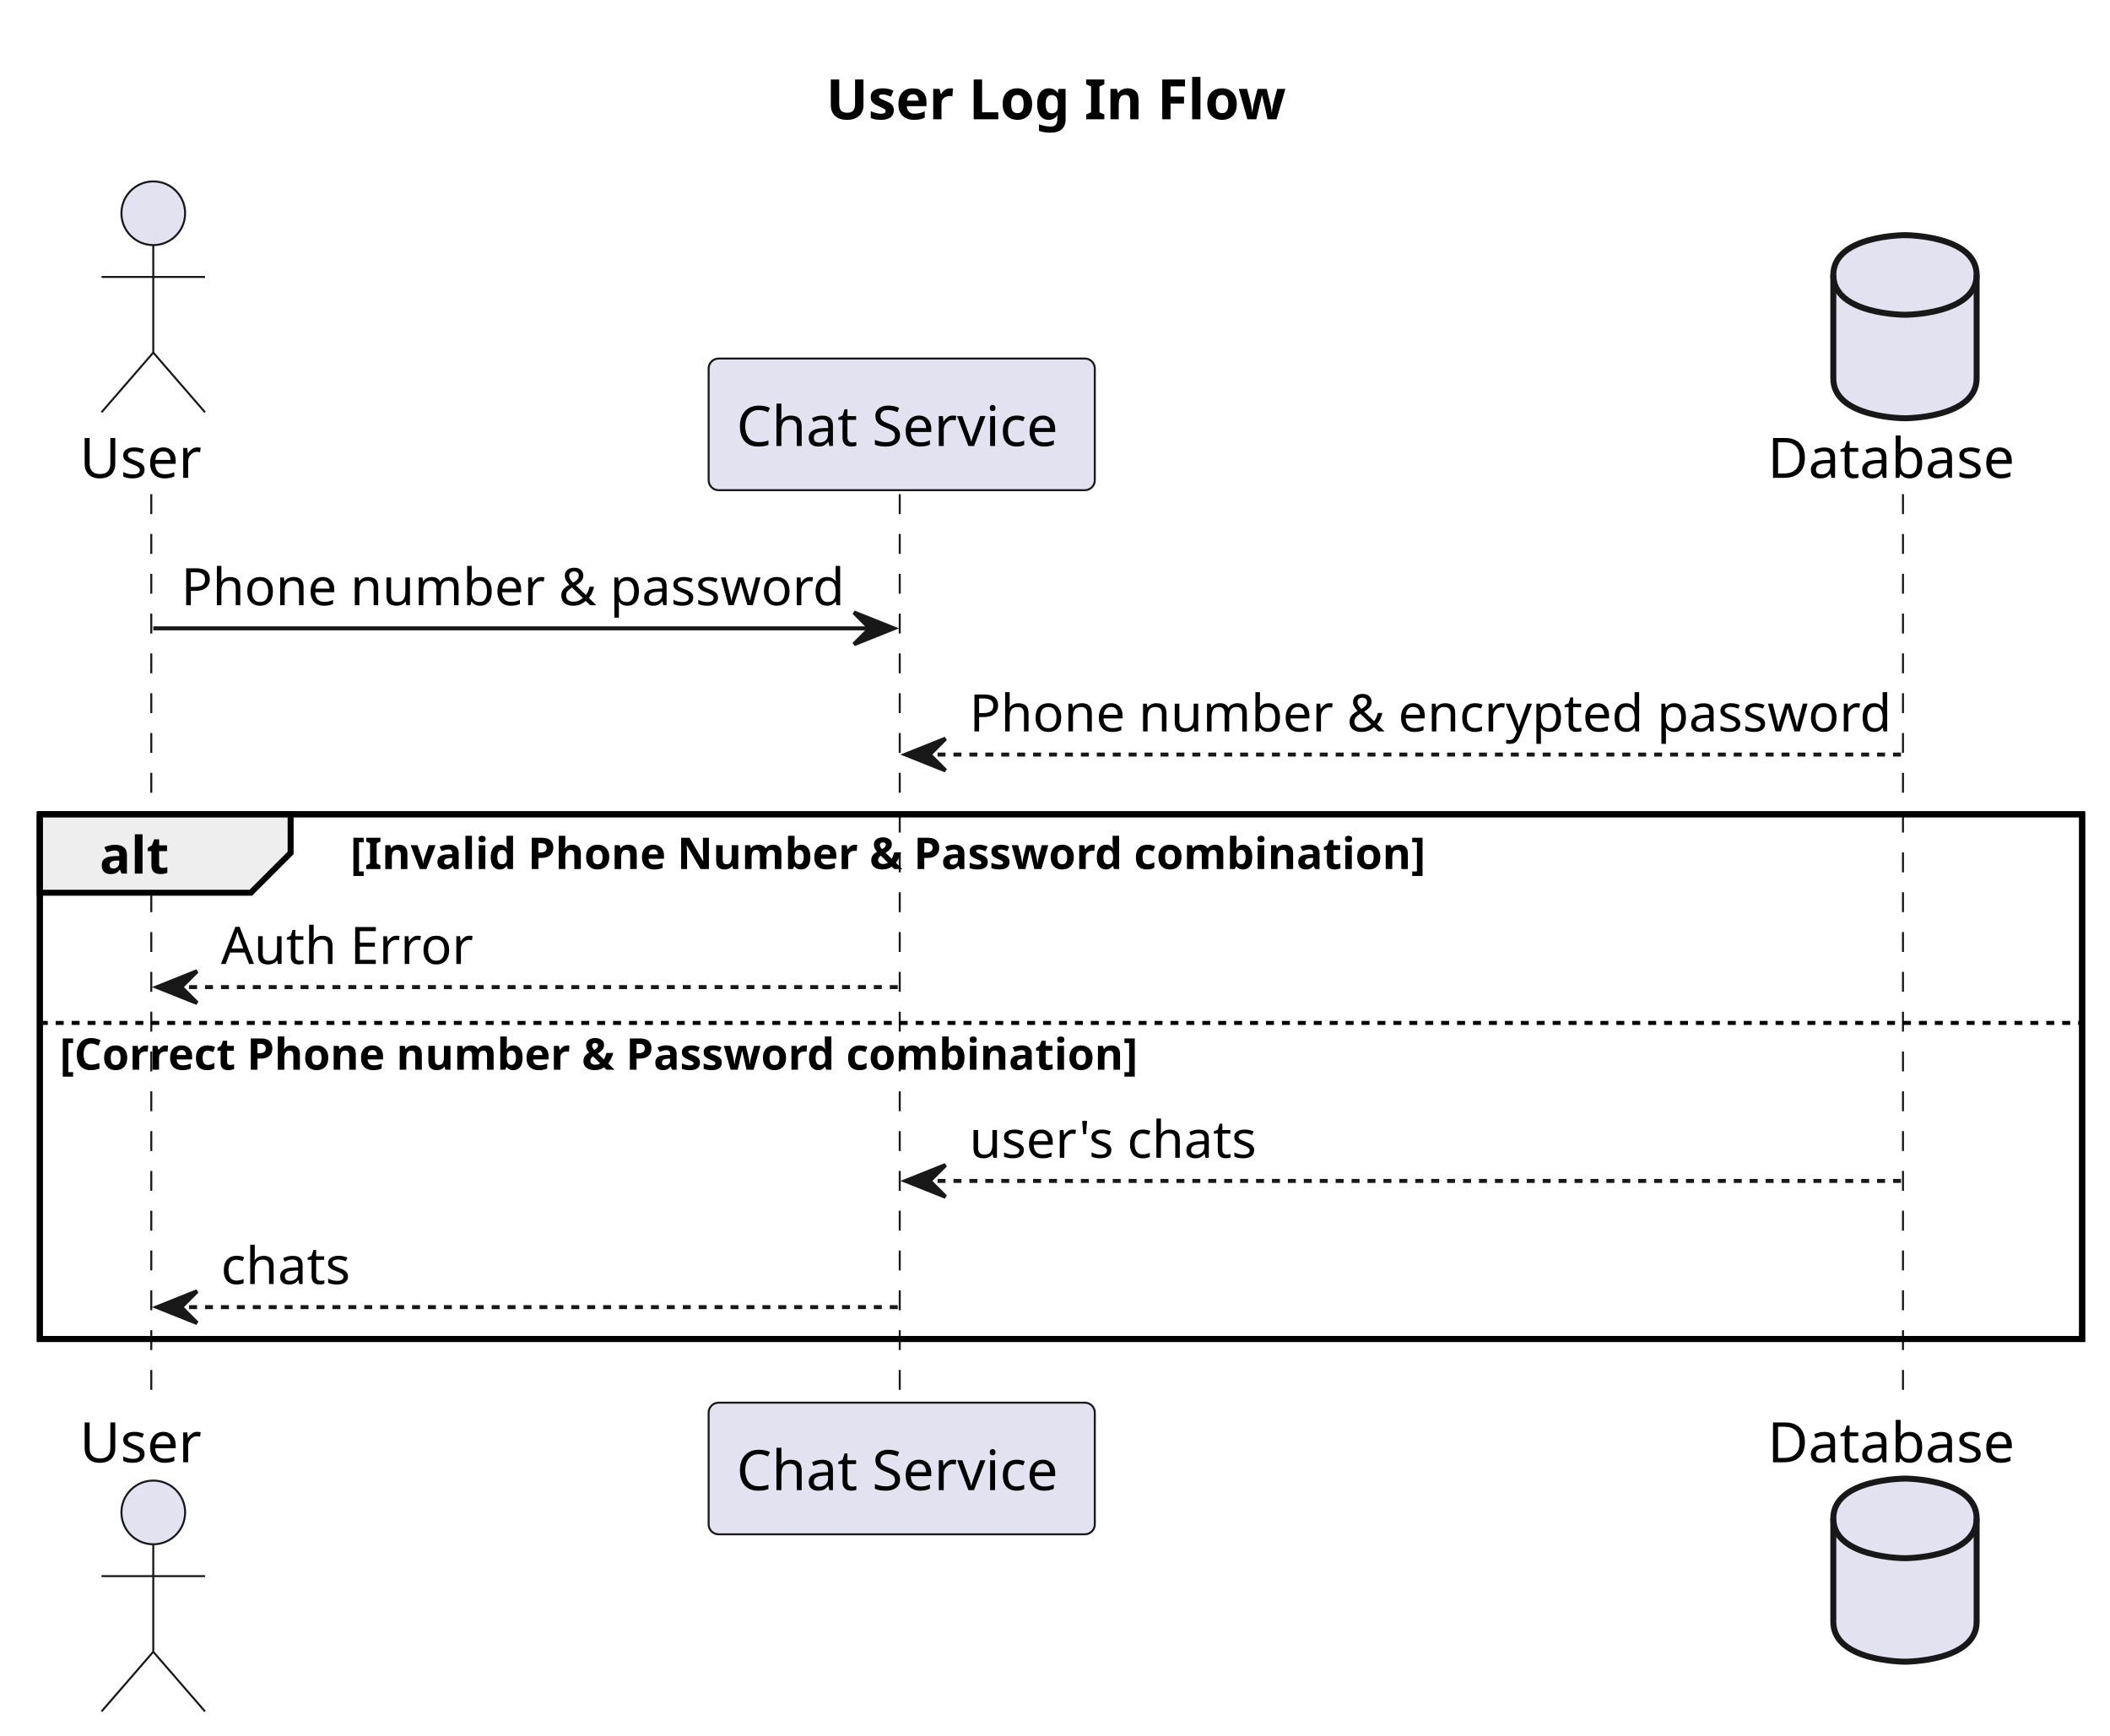
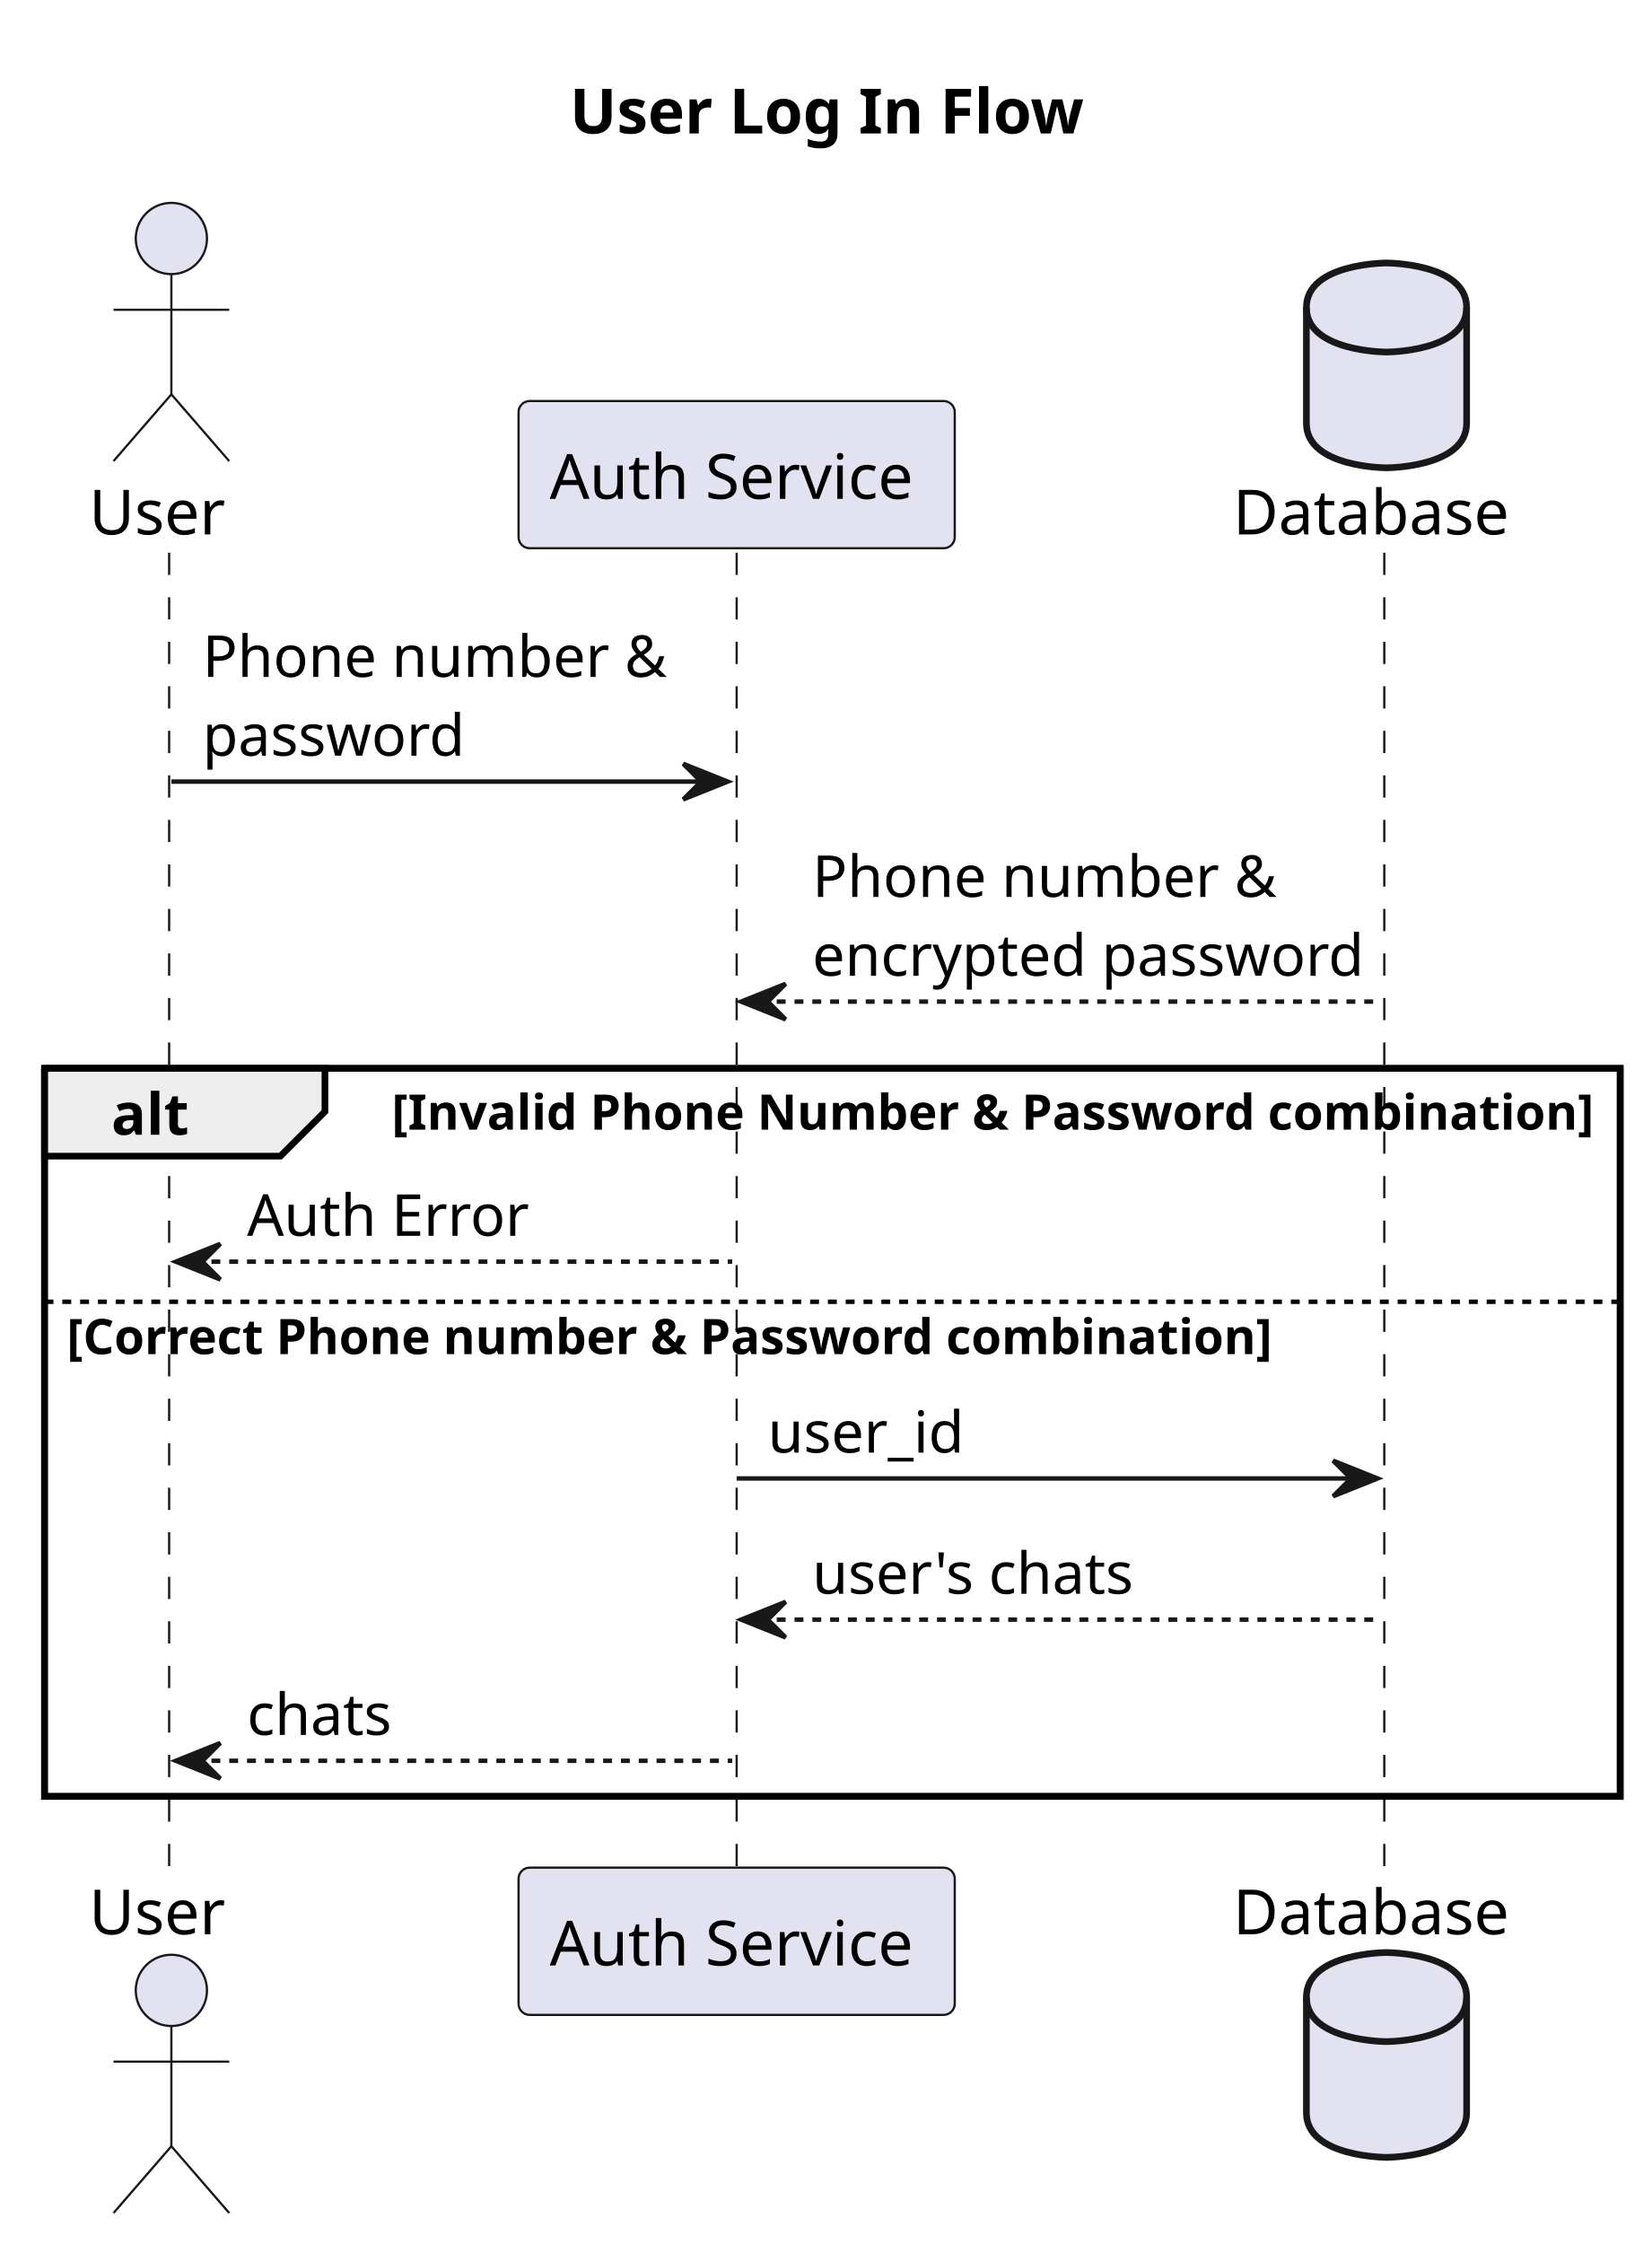
- <svg xmlns="http://www.w3.org/2000/svg" contentStyleType="text/css" height="436px" preserveAspectRatio="none" style="width:530px;height:436px;background:#FFFFFF;" version="1.1" viewBox="0 0 530 436" width="530px" zoomAndPan="magnify">
+ <svg xmlns="http://www.w3.org/2000/svg" contentStyleType="text/css" height="504px" preserveAspectRatio="none" style="width:371px;height:504px;background:#FFFFFF;" version="1.1" viewBox="0 0 371 504" width="371px" zoomAndPan="magnify">
  <defs />
  <g>
-     <text fill="#000000" font-family="sans-serif" font-size="14" font-weight="bold" lengthAdjust="spacing" textLength="117" x="207.5" y="29.966">User Log In Flow</text>
-     <rect fill="none" height="131.806" style="stroke:#000000;stroke-width:1.5;" width="513" x="10" y="204.548" />
-     <line style="stroke:#181818;stroke-width:0.5;stroke-dasharray:5.0,5.0;" x1="38" x2="38" y1="124.136" y2="353.354" />
-     <line style="stroke:#181818;stroke-width:0.5;stroke-dasharray:5.0,5.0;" x1="226" x2="226" y1="124.136" y2="353.354" />
-     <line style="stroke:#181818;stroke-width:0.5;stroke-dasharray:5.0,5.0;" x1="478" x2="478" y1="124.136" y2="353.354" />
+     <text fill="#000000" font-family="sans-serif" font-size="14" font-weight="bold" lengthAdjust="spacing" textLength="117" x="128" y="29.966">User Log In Flow</text>
+     <rect fill="none" height="163.512" style="stroke:#000000;stroke-width:1.5;" width="354" x="10" y="239.96" />
+     <line style="stroke:#181818;stroke-width:0.5;stroke-dasharray:5.0,5.0;" x1="38" x2="38" y1="124.136" y2="420.472" />
+     <line style="stroke:#181818;stroke-width:0.5;stroke-dasharray:5.0,5.0;" x1="165.5" x2="165.5" y1="124.136" y2="420.472" />
+     <line style="stroke:#181818;stroke-width:0.5;stroke-dasharray:5.0,5.0;" x1="311" x2="311" y1="124.136" y2="420.472" />
    <text fill="#000000" font-family="sans-serif" font-size="14" lengthAdjust="spacing" textLength="31" x="20" y="120.034">User</text>
    <ellipse cx="38.5" cy="53.568" fill="#E2E2F0" rx="8" ry="8" style="stroke:#181818;stroke-width:0.5;" />
    <path d="M38.5,61.568 L38.5,88.568 M25.5,69.568 L51.5,69.568 M38.5,88.568 L25.5,103.568 M38.5,88.568 L51.5,103.568 " fill="none" style="stroke:#181818;stroke-width:0.5;" />
-     <text fill="#000000" font-family="sans-serif" font-size="14" lengthAdjust="spacing" textLength="31" x="20" y="367.32">User</text>
-     <ellipse cx="38.5" cy="379.922" fill="#E2E2F0" rx="8" ry="8" style="stroke:#181818;stroke-width:0.5;" />
-     <path d="M38.5,387.922 L38.5,414.922 M25.5,395.922 L51.5,395.922 M38.5,414.922 L25.5,429.922 M38.5,414.922 L51.5,429.922 " fill="none" style="stroke:#181818;stroke-width:0.5;" />
-     <rect fill="#E2E2F0" height="33.068" rx="2.5" ry="2.5" style="stroke:#181818;stroke-width:0.5;" width="97" x="178" y="90.068" />
-     <text fill="#000000" font-family="sans-serif" font-size="14" lengthAdjust="spacing" textLength="83" x="185" y="112.034">Chat Service</text>
-     <rect fill="#E2E2F0" height="33.068" rx="2.5" ry="2.5" style="stroke:#181818;stroke-width:0.5;" width="97" x="178" y="352.354" />
-     <text fill="#000000" font-family="sans-serif" font-size="14" lengthAdjust="spacing" textLength="83" x="185" y="374.32">Chat Service</text>
-     <text fill="#000000" font-family="sans-serif" font-size="14" lengthAdjust="spacing" textLength="63" x="444" y="120.034">Database</text>
-     <path d="M460.5,69.068 C460.5,59.068 478.5,59.068 478.5,59.068 C478.5,59.068 496.5,59.068 496.5,69.068 L496.5,95.068 C496.5,105.068 478.5,105.068 478.5,105.068 C478.5,105.068 460.5,105.068 460.5,95.068 L460.5,69.068 " fill="#E2E2F0" style="stroke:#181818;stroke-width:1.5;" />
-     <path d="M460.5,69.068 C460.5,79.068 478.5,79.068 478.5,79.068 C478.5,79.068 496.5,79.068 496.5,69.068 " fill="none" style="stroke:#181818;stroke-width:1.5;" />
-     <text fill="#000000" font-family="sans-serif" font-size="14" lengthAdjust="spacing" textLength="63" x="444" y="367.32">Database</text>
-     <path d="M460.5,381.422 C460.5,371.422 478.5,371.422 478.5,371.422 C478.5,371.422 496.5,371.422 496.5,381.422 L496.5,407.422 C496.5,417.422 478.5,417.422 478.5,417.422 C478.5,417.422 460.5,417.422 460.5,407.422 L460.5,381.422 " fill="#E2E2F0" style="stroke:#181818;stroke-width:1.5;" />
-     <path d="M460.5,381.422 C460.5,391.422 478.5,391.422 478.5,391.422 C478.5,391.422 496.5,391.422 496.5,381.422 " fill="none" style="stroke:#181818;stroke-width:1.5;" />
-     <polygon fill="#181818" points="214.5,153.842,224.5,157.842,214.5,161.842,218.5,157.842" style="stroke:#181818;stroke-width:1.0;" />
-     <line style="stroke:#181818;stroke-width:1.0;" x1="38.5" x2="220.5" y1="157.842" y2="157.842" />
-     <text fill="#000000" font-family="sans-serif" font-size="13" lengthAdjust="spacing" textLength="164" x="45.5" y="152.033">Phone number &amp; password</text>
-     <polygon fill="#181818" points="237.5,185.548,227.5,189.548,237.5,193.548,233.5,189.548" style="stroke:#181818;stroke-width:1.0;" />
-     <line style="stroke:#181818;stroke-width:1.0;stroke-dasharray:2.0,2.0;" x1="231.5" x2="477.5" y1="189.548" y2="189.548" />
-     <text fill="#000000" font-family="sans-serif" font-size="13" lengthAdjust="spacing" textLength="228" x="243.5" y="183.739">Phone number &amp; encrypted password</text>
-     <path d="M10,204.548 L73,204.548 L73,214.254 L63,224.254 L10,224.254 L10,204.548 " fill="#EEEEEE" style="stroke:#000000;stroke-width:1.5;" />
-     <rect fill="none" height="131.806" style="stroke:#000000;stroke-width:1.5;" width="513" x="10" y="204.548" />
-     <text fill="#000000" font-family="sans-serif" font-size="13" font-weight="bold" lengthAdjust="spacing" textLength="18" x="25" y="219.445">alt</text>
-     <text fill="#000000" font-family="sans-serif" font-size="11" font-weight="bold" lengthAdjust="spacing" textLength="271" x="88" y="218.307">[Invalid Phone Number &amp; Password combination]</text>
-     <polygon fill="#181818" points="49.5,243.96,39.5,247.96,49.5,251.96,45.5,247.96" style="stroke:#181818;stroke-width:1.0;" />
-     <line style="stroke:#181818;stroke-width:1.0;stroke-dasharray:2.0,2.0;" x1="43.5" x2="225.5" y1="247.96" y2="247.96" />
-     <text fill="#000000" font-family="sans-serif" font-size="13" lengthAdjust="spacing" textLength="62" x="55.5" y="242.151">Auth Error</text>
-     <line style="stroke:#000000;stroke-width:1.0;stroke-dasharray:2.0,2.0;" x1="10" x2="523" y1="256.96" y2="256.96" />
-     <text fill="#000000" font-family="sans-serif" font-size="11" font-weight="bold" lengthAdjust="spacing" textLength="274" x="15" y="268.719">[Correct Phone number &amp; Password combination]</text>
-     <polygon fill="#181818" points="237.5,292.648,227.5,296.648,237.5,300.648,233.5,296.648" style="stroke:#181818;stroke-width:1.0;" />
-     <line style="stroke:#181818;stroke-width:1.0;stroke-dasharray:2.0,2.0;" x1="231.5" x2="477.5" y1="296.648" y2="296.648" />
-     <text fill="#000000" font-family="sans-serif" font-size="13" lengthAdjust="spacing" textLength="70" x="243.5" y="290.839">user's chats</text>
-     <polygon fill="#181818" points="49.5,324.354,39.5,328.354,49.5,332.354,45.5,328.354" style="stroke:#181818;stroke-width:1.0;" />
-     <line style="stroke:#181818;stroke-width:1.0;stroke-dasharray:2.0,2.0;" x1="43.5" x2="225.5" y1="328.354" y2="328.354" />
-     <text fill="#000000" font-family="sans-serif" font-size="13" lengthAdjust="spacing" textLength="32" x="55.5" y="322.545">chats</text>
+     <text fill="#000000" font-family="sans-serif" font-size="14" lengthAdjust="spacing" textLength="31" x="20" y="434.438">User</text>
+     <ellipse cx="38.5" cy="447.04" fill="#E2E2F0" rx="8" ry="8" style="stroke:#181818;stroke-width:0.5;" />
+     <path d="M38.5,455.04 L38.5,482.04 M25.5,463.04 L51.5,463.04 M38.5,482.04 L25.5,497.04 M38.5,482.04 L51.5,497.04 " fill="none" style="stroke:#181818;stroke-width:0.5;" />
+     <rect fill="#E2E2F0" height="33.068" rx="2.5" ry="2.5" style="stroke:#181818;stroke-width:0.5;" width="98" x="116.5" y="90.068" />
+     <text fill="#000000" font-family="sans-serif" font-size="14" lengthAdjust="spacing" textLength="84" x="123.5" y="112.034">Auth Service</text>
+     <rect fill="#E2E2F0" height="33.068" rx="2.5" ry="2.5" style="stroke:#181818;stroke-width:0.5;" width="98" x="116.5" y="419.472" />
+     <text fill="#000000" font-family="sans-serif" font-size="14" lengthAdjust="spacing" textLength="84" x="123.5" y="441.438">Auth Service</text>
+     <text fill="#000000" font-family="sans-serif" font-size="14" lengthAdjust="spacing" textLength="63" x="277" y="120.034">Database</text>
+     <path d="M293.5,69.068 C293.5,59.068 311.5,59.068 311.5,59.068 C311.5,59.068 329.5,59.068 329.5,69.068 L329.5,95.068 C329.5,105.068 311.5,105.068 311.5,105.068 C311.5,105.068 293.5,105.068 293.5,95.068 L293.5,69.068 " fill="#E2E2F0" style="stroke:#181818;stroke-width:1.5;" />
+     <path d="M293.5,69.068 C293.5,79.068 311.5,79.068 311.5,79.068 C311.5,79.068 329.5,79.068 329.5,69.068 " fill="none" style="stroke:#181818;stroke-width:1.5;" />
+     <text fill="#000000" font-family="sans-serif" font-size="14" lengthAdjust="spacing" textLength="63" x="277" y="434.438">Database</text>
+     <path d="M293.5,448.54 C293.5,438.54 311.5,438.54 311.5,438.54 C311.5,438.54 329.5,438.54 329.5,448.54 L329.5,474.54 C329.5,484.54 311.5,484.54 311.5,484.54 C311.5,484.54 293.5,484.54 293.5,474.54 L293.5,448.54 " fill="#E2E2F0" style="stroke:#181818;stroke-width:1.5;" />
+     <path d="M293.5,448.54 C293.5,458.54 311.5,458.54 311.5,458.54 C311.5,458.54 329.5,458.54 329.5,448.54 " fill="none" style="stroke:#181818;stroke-width:1.5;" />
+     <polygon fill="#181818" points="153.5,171.548,163.5,175.548,153.5,179.548,157.5,175.548" style="stroke:#181818;stroke-width:1.0;" />
+     <line style="stroke:#181818;stroke-width:1.0;" x1="38.5" x2="159.5" y1="175.548" y2="175.548" />
+     <text fill="#000000" font-family="sans-serif" font-size="13" lengthAdjust="spacing" textLength="103" x="45.5" y="152.033">Phone number &amp;</text>
+     <text fill="#000000" font-family="sans-serif" font-size="13" lengthAdjust="spacing" textLength="58" x="45.5" y="169.739">password</text>
+     <polygon fill="#181818" points="176.5,220.96,166.5,224.96,176.5,228.96,172.5,224.96" style="stroke:#181818;stroke-width:1.0;" />
+     <line style="stroke:#181818;stroke-width:1.0;stroke-dasharray:2.0,2.0;" x1="170.5" x2="310.5" y1="224.96" y2="224.96" />
+     <text fill="#000000" font-family="sans-serif" font-size="13" lengthAdjust="spacing" textLength="103" x="182.5" y="201.445">Phone number &amp;</text>
+     <text fill="#000000" font-family="sans-serif" font-size="13" lengthAdjust="spacing" textLength="122" x="182.5" y="219.151">encrypted password</text>
+     <path d="M10,239.96 L73,239.96 L73,249.666 L63,259.666 L10,259.666 L10,239.96 " fill="#EEEEEE" style="stroke:#000000;stroke-width:1.5;" />
+     <rect fill="none" height="163.512" style="stroke:#000000;stroke-width:1.5;" width="354" x="10" y="239.96" />
+     <text fill="#000000" font-family="sans-serif" font-size="13" font-weight="bold" lengthAdjust="spacing" textLength="18" x="25" y="254.857">alt</text>
+     <text fill="#000000" font-family="sans-serif" font-size="11" font-weight="bold" lengthAdjust="spacing" textLength="271" x="88" y="253.719">[Invalid Phone Number &amp; Password combination]</text>
+     <polygon fill="#181818" points="49.5,279.372,39.5,283.372,49.5,287.372,45.5,283.372" style="stroke:#181818;stroke-width:1.0;" />
+     <line style="stroke:#181818;stroke-width:1.0;stroke-dasharray:2.0,2.0;" x1="43.5" x2="164.5" y1="283.372" y2="283.372" />
+     <text fill="#000000" font-family="sans-serif" font-size="13" lengthAdjust="spacing" textLength="62" x="55.5" y="277.563">Auth Error</text>
+     <line style="stroke:#000000;stroke-width:1.0;stroke-dasharray:2.0,2.0;" x1="10" x2="364" y1="292.372" y2="292.372" />
+     <text fill="#000000" font-family="sans-serif" font-size="11" font-weight="bold" lengthAdjust="spacing" textLength="274" x="15" y="304.131">[Correct Phone number &amp; Password combination]</text>
+     <polygon fill="#181818" points="299.5,328.06,309.5,332.06,299.5,336.06,303.5,332.06" style="stroke:#181818;stroke-width:1.0;" />
+     <line style="stroke:#181818;stroke-width:1.0;" x1="165.5" x2="305.5" y1="332.06" y2="332.06" />
+     <text fill="#000000" font-family="sans-serif" font-size="13" lengthAdjust="spacing" textLength="43" x="172.5" y="326.251">user_id</text>
+     <polygon fill="#181818" points="176.5,359.766,166.5,363.766,176.5,367.766,172.5,363.766" style="stroke:#181818;stroke-width:1.0;" />
+     <line style="stroke:#181818;stroke-width:1.0;stroke-dasharray:2.0,2.0;" x1="170.5" x2="310.5" y1="363.766" y2="363.766" />
+     <text fill="#000000" font-family="sans-serif" font-size="13" lengthAdjust="spacing" textLength="70" x="182.5" y="357.957">user's chats</text>
+     <polygon fill="#181818" points="49.5,391.472,39.5,395.472,49.5,399.472,45.5,395.472" style="stroke:#181818;stroke-width:1.0;" />
+     <line style="stroke:#181818;stroke-width:1.0;stroke-dasharray:2.0,2.0;" x1="43.5" x2="164.5" y1="395.472" y2="395.472" />
+     <text fill="#000000" font-family="sans-serif" font-size="13" lengthAdjust="spacing" textLength="32" x="55.5" y="389.663">chats</text>
  </g>
</svg>
